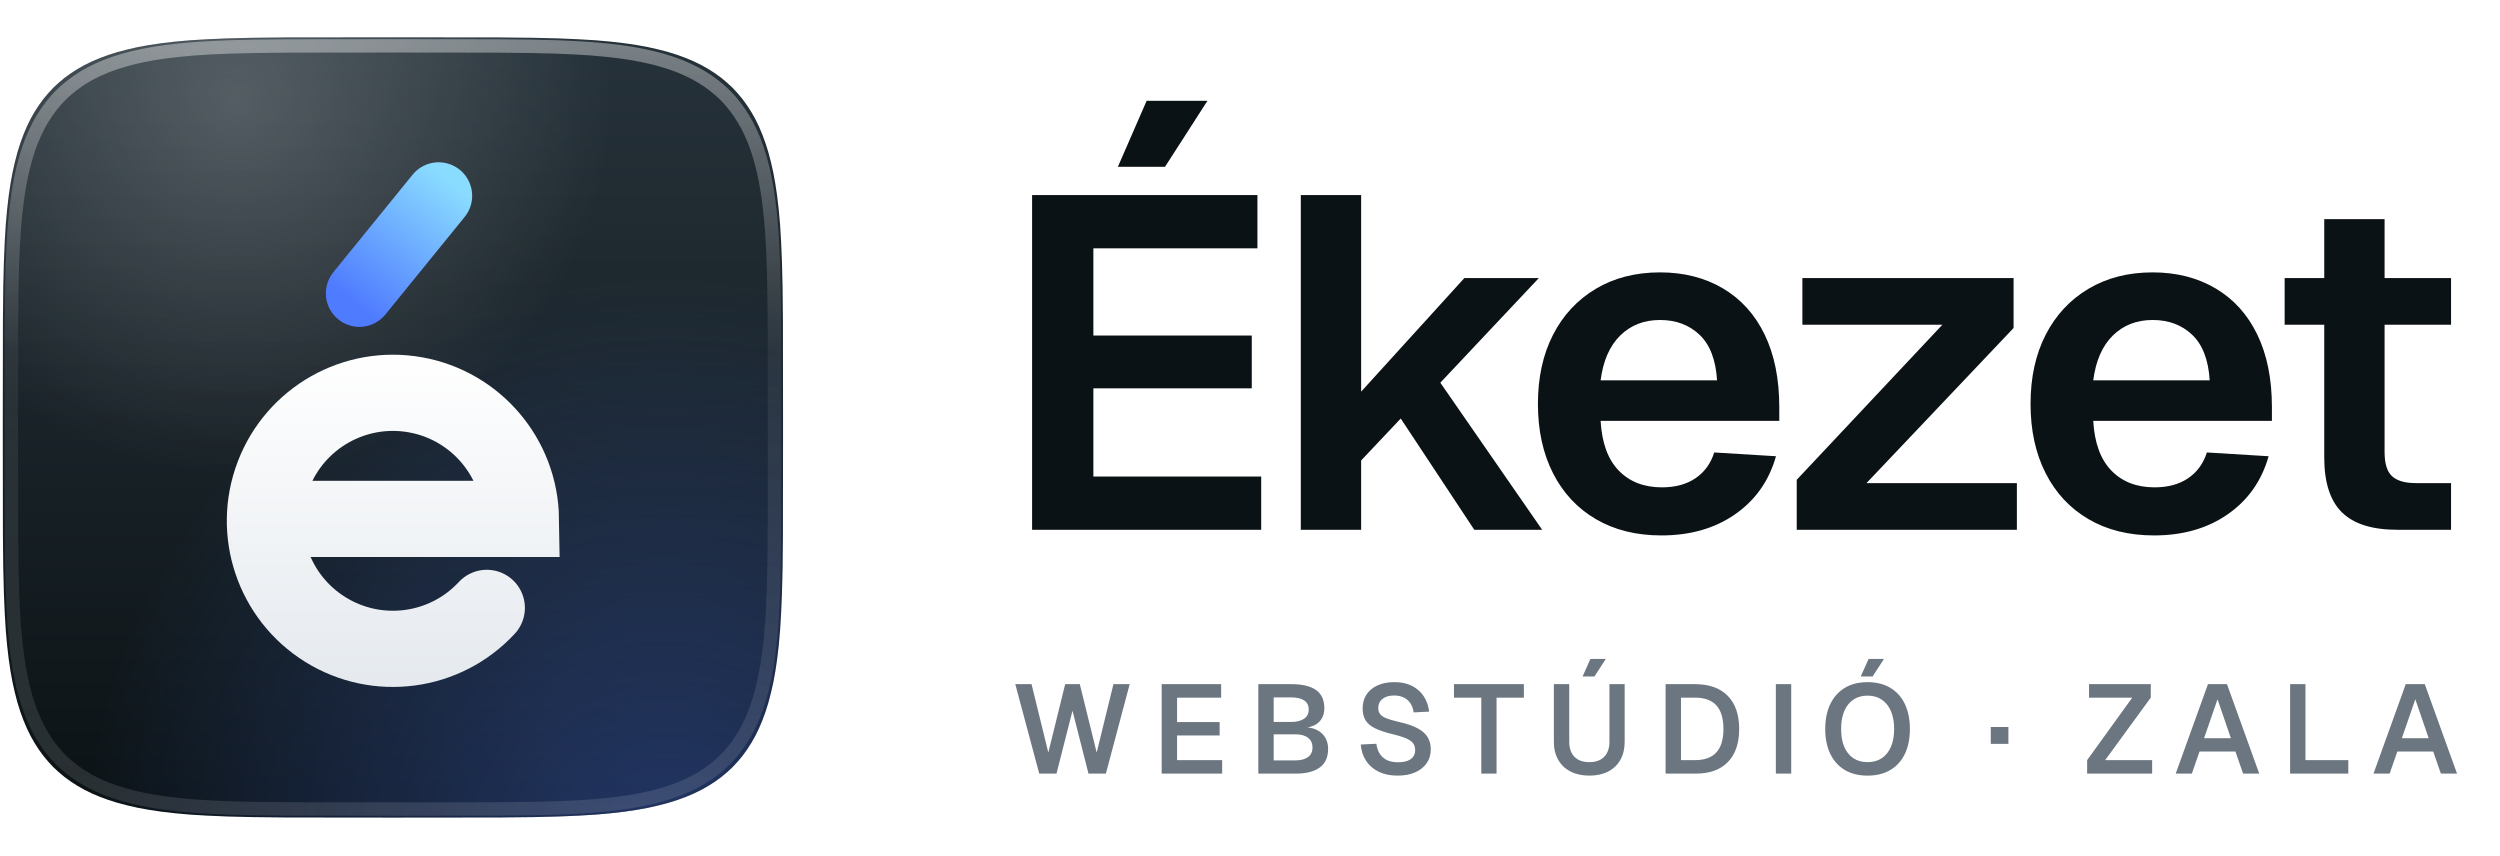
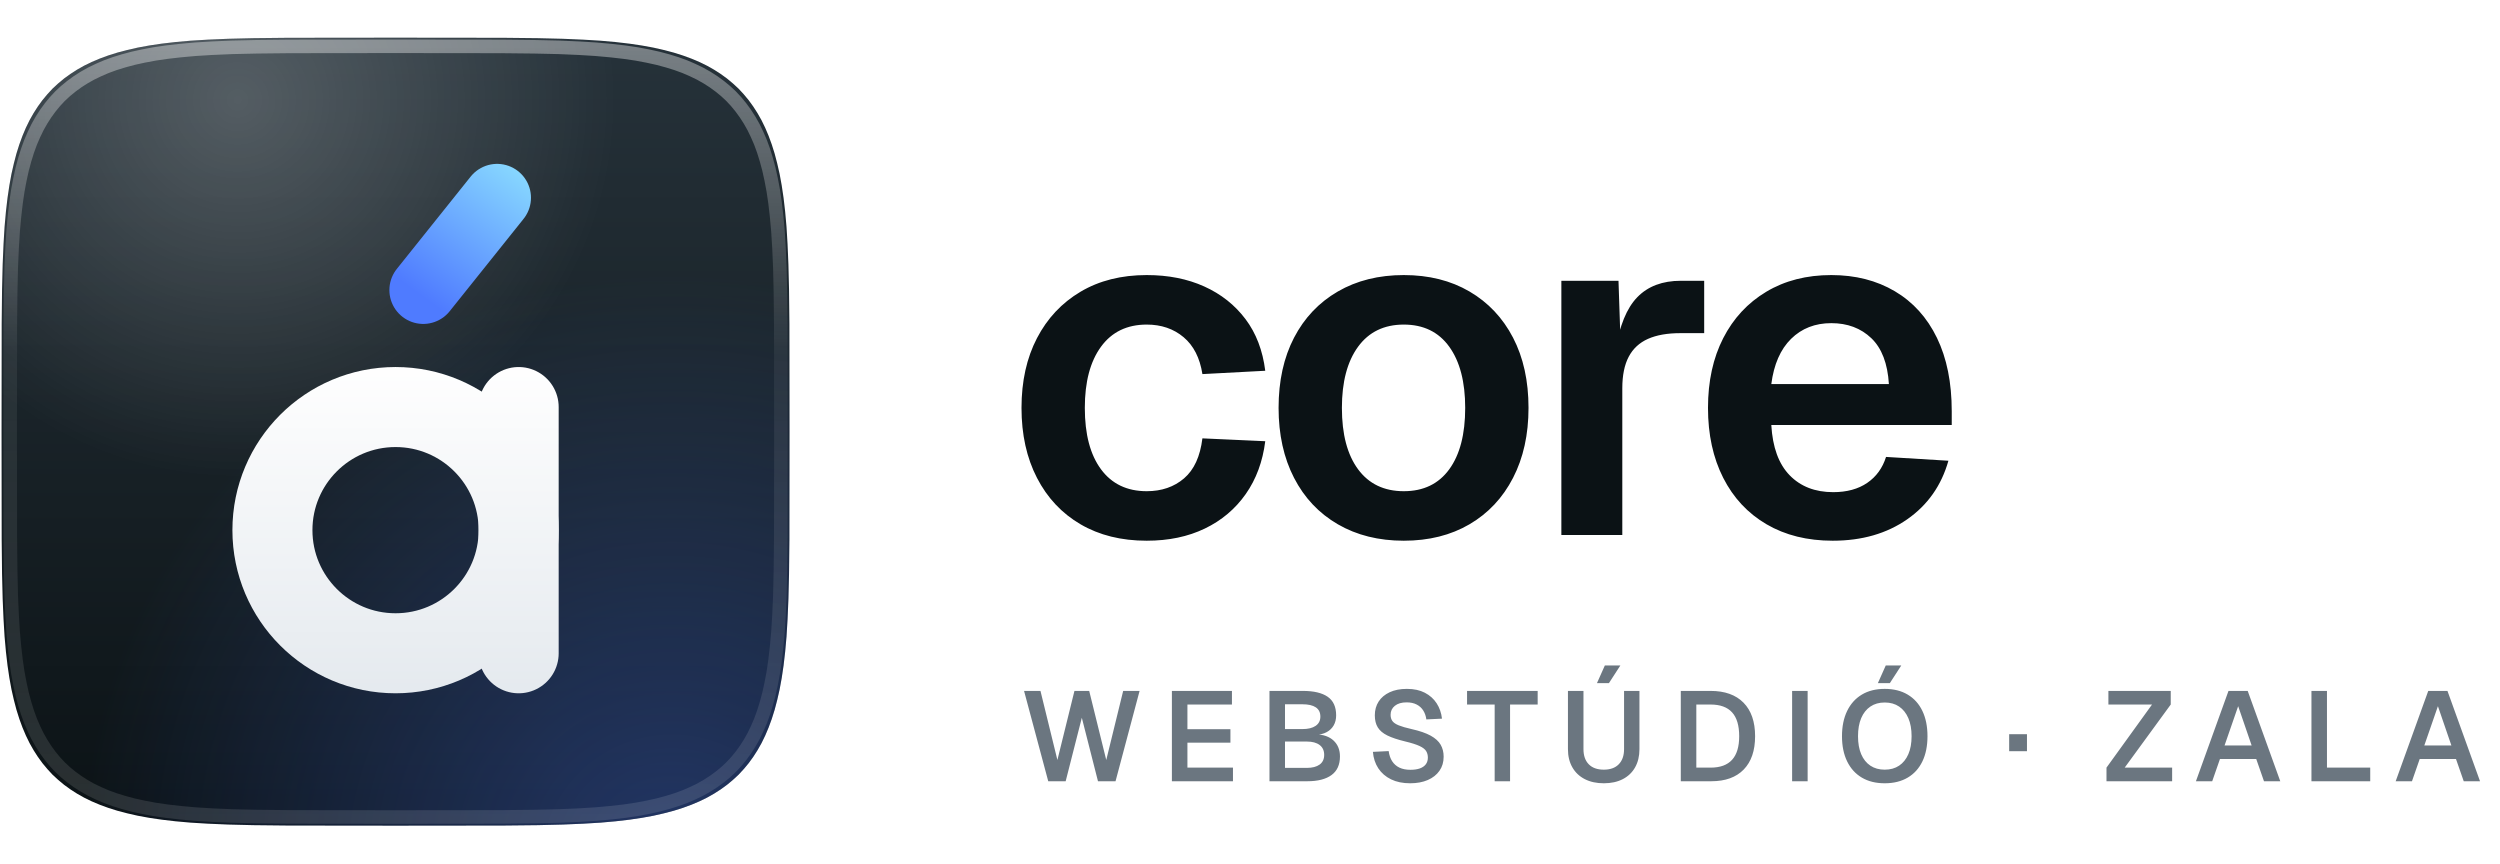
- <svg xmlns="http://www.w3.org/2000/svg" viewBox="0 0 306.9 105.2" width="307" height="105" role="img" aria-label="Ékezet webstúdió, Zala">
+ <svg xmlns="http://www.w3.org/2000/svg" viewBox="0 0 304.2 105.2" width="304" height="105" role="img" aria-label="core webstúdió, Zala">
  <g transform="translate(0 4.59) scale(0.75)">
    <defs>
      <linearGradient id="lake" x1="0" y1="0" x2="0" y2="1">
        <stop offset="0" stop-color="#26323A" />
        <stop offset="1" stop-color="#0B1215" />
      </linearGradient>
      <radialGradient id="sheen" cx=".3" cy=".08" r=".8">
        <stop offset="0" stop-color="#fff" stop-opacity=".22" />
        <stop offset=".6" stop-color="#fff" stop-opacity="0" />
      </radialGradient>
      <radialGradient id="warm" cx=".85" cy="1.05" r=".75">
        <stop offset="0" stop-color="#4F7BFF" stop-opacity=".35" />
        <stop offset="1" stop-color="#4F7BFF" stop-opacity="0" />
      </radialGradient>
      <linearGradient id="rim" x1="0" y1="0" x2="0" y2="1">
        <stop offset="0" stop-color="#fff" stop-opacity=".38" />
        <stop offset=".4" stop-color="#fff" stop-opacity=".06" />
        <stop offset="1" stop-color="#fff" stop-opacity=".12" />
      </linearGradient>
      <linearGradient id="ink" gradientUnits="userSpaceOnUse" x1="0" y1="52" x2="0" y2="108">
        <stop offset="0" stop-color="#FFFFFF" />
        <stop offset="1" stop-color="#E4E9EE" />
      </linearGradient>
-       <linearGradient id="glint" gradientUnits="userSpaceOnUse" x1="58" y1="44" x2="74" y2="24">
+       <linearGradient id="glint" gradientUnits="userSpaceOnUse" x1="66" y1="44" x2="82" y2="22">
        <stop offset="0" stop-color="#4F7BFF" />
        <stop offset="1" stop-color="#8ADCFF" />
      </linearGradient>
    </defs>
    <path d="M128.00,64.00 L127.98,81.53 L127.92,87.12 L127.82,91.18 L127.68,94.47 L127.51,97.29 L127.29,99.76 L127.03,101.99 L126.73,104.01 L126.39,105.87 L126.00,107.58 L125.58,109.18 L125.11,110.67 L124.60,112.06 L124.05,113.36 L123.45,114.59 L122.80,115.74 L122.10,116.83 L121.36,117.85 L120.56,118.81 L119.72,119.72 L118.81,120.56 L117.85,121.36 L116.83,122.10 L115.74,122.80 L114.59,123.45 L113.36,124.05 L112.06,124.60 L110.67,125.11 L109.18,125.58 L107.58,126.00 L105.87,126.39 L104.01,126.73 L101.99,127.03 L99.76,127.29 L97.29,127.51 L94.47,127.68 L91.18,127.82 L87.12,127.92 L81.53,127.98 L64.00,128.00 L46.47,127.98 L40.88,127.92 L36.82,127.82 L33.53,127.68 L30.71,127.51 L28.24,127.29 L26.01,127.03 L23.99,126.73 L22.13,126.39 L20.42,126.00 L18.82,125.58 L17.33,125.11 L15.94,124.60 L14.64,124.05 L13.41,123.45 L12.26,122.80 L11.17,122.10 L10.15,121.36 L9.19,120.56 L8.28,119.72 L7.44,118.81 L6.64,117.85 L5.90,116.83 L5.20,115.74 L4.55,114.59 L3.95,113.36 L3.40,112.06 L2.89,110.67 L2.42,109.18 L2.00,107.58 L1.61,105.87 L1.27,104.01 L0.97,101.99 L0.71,99.76 L0.49,97.29 L0.32,94.47 L0.18,91.18 L0.08,87.12 L0.02,81.53 L0.00,64.00 L0.02,46.47 L0.08,40.88 L0.18,36.82 L0.32,33.53 L0.49,30.71 L0.71,28.24 L0.97,26.01 L1.27,23.99 L1.61,22.13 L2.00,20.42 L2.42,18.82 L2.89,17.33 L3.40,15.94 L3.95,14.64 L4.55,13.41 L5.20,12.26 L5.90,11.17 L6.64,10.15 L7.44,9.19 L8.28,8.28 L9.19,7.44 L10.15,6.64 L11.17,5.90 L12.26,5.20 L13.41,4.55 L14.64,3.95 L15.94,3.40 L17.33,2.89 L18.82,2.42 L20.42,2.00 L22.13,1.61 L23.99,1.27 L26.01,0.97 L28.24,0.71 L30.71,0.49 L33.53,0.32 L36.82,0.18 L40.88,0.08 L46.47,0.02 L64.00,0.00 L81.53,0.02 L87.12,0.08 L91.18,0.18 L94.47,0.32 L97.29,0.49 L99.76,0.71 L101.99,0.97 L104.01,1.27 L105.87,1.61 L107.58,2.00 L109.18,2.42 L110.67,2.89 L112.06,3.40 L113.36,3.95 L114.59,4.55 L115.74,5.20 L116.83,5.90 L117.85,6.64 L118.81,7.44 L119.72,8.28 L120.56,9.19 L121.36,10.15 L122.10,11.17 L122.80,12.26 L123.45,13.41 L124.05,14.64 L124.60,15.94 L125.11,17.33 L125.58,18.82 L126.00,20.42 L126.39,22.13 L126.73,23.99 L127.03,26.01 L127.29,28.24 L127.51,30.71 L127.68,33.53 L127.82,36.82 L127.92,40.88 L127.98,46.47 Z" fill="url(#lake)" />
    <path d="M128.00,64.00 L127.98,81.53 L127.92,87.12 L127.82,91.18 L127.68,94.47 L127.51,97.29 L127.29,99.76 L127.03,101.99 L126.73,104.01 L126.39,105.87 L126.00,107.58 L125.58,109.18 L125.11,110.67 L124.60,112.06 L124.05,113.36 L123.45,114.59 L122.80,115.74 L122.10,116.83 L121.36,117.85 L120.56,118.81 L119.72,119.72 L118.81,120.56 L117.85,121.36 L116.83,122.10 L115.74,122.80 L114.59,123.45 L113.36,124.05 L112.06,124.60 L110.67,125.11 L109.18,125.58 L107.58,126.00 L105.87,126.39 L104.01,126.73 L101.99,127.03 L99.76,127.29 L97.29,127.51 L94.47,127.68 L91.18,127.82 L87.12,127.92 L81.53,127.98 L64.00,128.00 L46.47,127.98 L40.88,127.92 L36.82,127.82 L33.53,127.68 L30.71,127.51 L28.24,127.29 L26.01,127.03 L23.99,126.73 L22.13,126.39 L20.42,126.00 L18.82,125.58 L17.33,125.11 L15.94,124.60 L14.64,124.05 L13.41,123.45 L12.26,122.80 L11.17,122.10 L10.15,121.36 L9.19,120.56 L8.28,119.72 L7.44,118.81 L6.64,117.85 L5.90,116.83 L5.20,115.74 L4.55,114.59 L3.95,113.36 L3.40,112.06 L2.89,110.67 L2.42,109.18 L2.00,107.58 L1.61,105.87 L1.27,104.01 L0.97,101.99 L0.71,99.76 L0.49,97.29 L0.32,94.47 L0.18,91.18 L0.08,87.12 L0.02,81.53 L0.00,64.00 L0.02,46.47 L0.08,40.88 L0.18,36.82 L0.32,33.53 L0.49,30.71 L0.71,28.24 L0.97,26.01 L1.27,23.99 L1.61,22.13 L2.00,20.42 L2.42,18.82 L2.89,17.33 L3.40,15.94 L3.95,14.64 L4.55,13.41 L5.20,12.26 L5.90,11.17 L6.64,10.15 L7.44,9.19 L8.28,8.28 L9.19,7.44 L10.15,6.64 L11.17,5.90 L12.26,5.20 L13.41,4.55 L14.64,3.95 L15.94,3.40 L17.33,2.89 L18.82,2.42 L20.42,2.00 L22.13,1.61 L23.99,1.27 L26.01,0.97 L28.24,0.71 L30.71,0.49 L33.53,0.32 L36.82,0.18 L40.88,0.08 L46.47,0.02 L64.00,0.00 L81.53,0.02 L87.12,0.08 L91.18,0.18 L94.47,0.32 L97.29,0.49 L99.76,0.71 L101.99,0.97 L104.01,1.27 L105.87,1.61 L107.58,2.00 L109.18,2.42 L110.67,2.89 L112.06,3.40 L113.36,3.95 L114.59,4.55 L115.74,5.20 L116.83,5.90 L117.85,6.64 L118.81,7.44 L119.72,8.28 L120.56,9.19 L121.36,10.15 L122.10,11.17 L122.80,12.26 L123.45,13.41 L124.05,14.64 L124.60,15.94 L125.11,17.33 L125.58,18.82 L126.00,20.42 L126.39,22.13 L126.73,23.99 L127.03,26.01 L127.29,28.24 L127.51,30.71 L127.68,33.53 L127.82,36.82 L127.92,40.88 L127.98,46.47 Z" fill="url(#warm)" />
    <path d="M128.00,64.00 L127.98,81.53 L127.92,87.12 L127.82,91.18 L127.68,94.47 L127.51,97.29 L127.29,99.76 L127.03,101.99 L126.73,104.01 L126.39,105.87 L126.00,107.58 L125.58,109.18 L125.11,110.67 L124.60,112.06 L124.05,113.36 L123.45,114.59 L122.80,115.74 L122.10,116.83 L121.36,117.85 L120.56,118.81 L119.72,119.72 L118.81,120.56 L117.85,121.36 L116.83,122.10 L115.74,122.80 L114.59,123.45 L113.36,124.05 L112.06,124.60 L110.67,125.11 L109.18,125.58 L107.58,126.00 L105.87,126.39 L104.01,126.73 L101.99,127.03 L99.76,127.29 L97.29,127.51 L94.47,127.68 L91.18,127.82 L87.12,127.92 L81.53,127.98 L64.00,128.00 L46.47,127.98 L40.88,127.92 L36.82,127.82 L33.53,127.68 L30.71,127.51 L28.24,127.29 L26.01,127.03 L23.99,126.73 L22.13,126.39 L20.42,126.00 L18.82,125.58 L17.33,125.11 L15.94,124.60 L14.64,124.05 L13.41,123.45 L12.26,122.80 L11.17,122.10 L10.15,121.36 L9.19,120.56 L8.28,119.72 L7.44,118.81 L6.64,117.85 L5.90,116.83 L5.20,115.74 L4.55,114.59 L3.95,113.36 L3.40,112.06 L2.89,110.67 L2.42,109.18 L2.00,107.58 L1.61,105.87 L1.27,104.01 L0.97,101.99 L0.71,99.76 L0.49,97.29 L0.32,94.47 L0.18,91.18 L0.08,87.12 L0.02,81.53 L0.00,64.00 L0.02,46.47 L0.08,40.88 L0.18,36.82 L0.32,33.53 L0.49,30.71 L0.71,28.24 L0.97,26.01 L1.27,23.99 L1.61,22.13 L2.00,20.42 L2.42,18.82 L2.89,17.33 L3.40,15.94 L3.95,14.64 L4.55,13.41 L5.20,12.26 L5.90,11.17 L6.64,10.15 L7.44,9.19 L8.28,8.28 L9.19,7.44 L10.15,6.64 L11.17,5.90 L12.26,5.20 L13.41,4.55 L14.64,3.95 L15.94,3.40 L17.33,2.89 L18.82,2.42 L20.42,2.00 L22.13,1.61 L23.99,1.27 L26.01,0.97 L28.24,0.71 L30.71,0.49 L33.53,0.32 L36.82,0.18 L40.88,0.08 L46.47,0.02 L64.00,0.00 L81.53,0.02 L87.12,0.08 L91.18,0.18 L94.47,0.32 L97.29,0.49 L99.76,0.71 L101.99,0.97 L104.01,1.27 L105.87,1.61 L107.58,2.00 L109.18,2.42 L110.67,2.89 L112.06,3.40 L113.36,3.95 L114.59,4.55 L115.74,5.20 L116.83,5.90 L117.85,6.64 L118.81,7.44 L119.72,8.28 L120.56,9.19 L121.36,10.15 L122.10,11.17 L122.80,12.26 L123.45,13.41 L124.05,14.64 L124.60,15.94 L125.11,17.33 L125.58,18.82 L126.00,20.42 L126.39,22.13 L126.73,23.99 L127.03,26.01 L127.29,28.24 L127.51,30.71 L127.68,33.53 L127.82,36.82 L127.92,40.88 L127.98,46.47 Z" fill="url(#sheen)" />
    <path d="M126.60,64.00 L126.58,81.15 L126.52,86.62 L126.43,90.59 L126.29,93.81 L126.12,96.56 L125.90,98.98 L125.65,101.16 L125.36,103.14 L125.02,104.95 L124.65,106.63 L124.23,108.19 L123.78,109.64 L123.28,111.01 L122.73,112.28 L122.15,113.48 L121.51,114.61 L120.83,115.67 L120.10,116.67 L119.33,117.61 L118.50,118.50 L117.61,119.33 L116.67,120.10 L115.67,120.83 L114.61,121.51 L113.48,122.15 L112.28,122.73 L111.01,123.28 L109.64,123.78 L108.19,124.23 L106.63,124.65 L104.95,125.02 L103.14,125.36 L101.16,125.65 L98.98,125.90 L96.56,126.12 L93.81,126.29 L90.59,126.43 L86.62,126.52 L81.15,126.58 L64.00,126.60 L46.85,126.58 L41.38,126.52 L37.41,126.43 L34.19,126.29 L31.44,126.12 L29.02,125.90 L26.84,125.65 L24.86,125.36 L23.05,125.02 L21.37,124.65 L19.81,124.23 L18.36,123.78 L16.99,123.28 L15.72,122.73 L14.52,122.15 L13.39,121.51 L12.33,120.83 L11.33,120.10 L10.39,119.33 L9.50,118.50 L8.67,117.61 L7.90,116.67 L7.17,115.67 L6.49,114.61 L5.85,113.48 L5.27,112.28 L4.72,111.01 L4.22,109.64 L3.77,108.19 L3.35,106.63 L2.98,104.95 L2.64,103.14 L2.35,101.16 L2.10,98.98 L1.88,96.56 L1.71,93.81 L1.57,90.59 L1.48,86.62 L1.42,81.15 L1.40,64.00 L1.42,46.85 L1.48,41.38 L1.57,37.41 L1.71,34.19 L1.88,31.44 L2.10,29.02 L2.35,26.84 L2.64,24.86 L2.98,23.05 L3.35,21.37 L3.77,19.81 L4.22,18.36 L4.72,16.99 L5.27,15.72 L5.85,14.52 L6.49,13.39 L7.17,12.33 L7.90,11.33 L8.67,10.39 L9.50,9.50 L10.39,8.67 L11.33,7.90 L12.33,7.17 L13.39,6.49 L14.52,5.85 L15.72,5.27 L16.99,4.72 L18.36,4.22 L19.81,3.77 L21.37,3.35 L23.05,2.98 L24.86,2.64 L26.84,2.35 L29.02,2.10 L31.44,1.88 L34.19,1.71 L37.41,1.57 L41.38,1.48 L46.85,1.42 L64.00,1.40 L81.15,1.42 L86.62,1.48 L90.59,1.57 L93.81,1.71 L96.56,1.88 L98.98,2.10 L101.16,2.35 L103.14,2.64 L104.95,2.98 L106.63,3.35 L108.19,3.77 L109.64,4.22 L111.01,4.72 L112.28,5.27 L113.48,5.85 L114.61,6.49 L115.67,7.17 L116.67,7.90 L117.61,8.67 L118.50,9.50 L119.33,10.39 L120.10,11.33 L120.83,12.33 L121.51,13.39 L122.15,14.52 L122.73,15.72 L123.28,16.99 L123.78,18.36 L124.23,19.81 L124.65,21.37 L125.02,23.05 L125.36,24.86 L125.65,26.84 L125.90,29.02 L126.12,31.44 L126.29,34.19 L126.43,37.41 L126.52,41.38 L126.58,46.85 Z" fill="none" stroke="url(#rim)" stroke-width="2.2" />
-     <g transform="translate(0 0)" fill="none" stroke-linecap="round">
-       <path d="M44 79 H85 A21 21 0 1 0 79.4 93.6" stroke="url(#ink)" stroke-width="12.5" />
-       <line x1="58.5" y1="42" x2="71.5" y2="26" stroke="url(#glint)" stroke-width="11" />
+     <g transform="translate(5 0)">
+       <circle cx="59" cy="80" r="20" fill="none" stroke="url(#ink)" stroke-width="13" />
+       <line x1="79" y1="60" x2="79" y2="100" stroke="url(#ink)" stroke-width="13" stroke-linecap="round" />
+       <line x1="63.5" y1="41" x2="75.5" y2="26" stroke="url(#glint)" stroke-width="11" stroke-linecap="round" />
    </g>
  </g>
-   <path d="M126.64 65.18V24H154.364V30.554H134.18V41.284H153.668V47.78H134.18V58.626H154.828V65.18ZM137.196 20.52 140.734 12.4H148.216L142.996 20.52Z M159.7 65.18V24H167.124V48.186L179.826 34.208H188.99L176.868 47.084L189.396 65.18H181.044L171.996 51.492L167.124 56.654V65.18Z M204.07 65.876Q199.43 65.876 196.008 63.875Q192.586 61.874 190.73 58.22Q188.874 54.566 188.874 49.694Q188.874 44.822 190.73 41.197Q192.586 37.572 195.979 35.542Q199.372 33.512 203.896 33.512Q208.304 33.512 211.639 35.484Q214.974 37.456 216.772 41.168Q218.57 44.88 218.57 50.1V51.782H196.588Q196.82 55.842 198.821 57.901Q200.822 59.96 204.128 59.96Q206.622 59.96 208.275 58.829Q209.928 57.698 210.566 55.668L218.164 56.132Q216.888 60.656 213.147 63.266Q209.406 65.876 204.07 65.876ZM196.588 46.794H210.914Q210.682 43.024 208.768 41.197Q206.854 39.37 203.896 39.37Q200.938 39.37 198.995 41.284Q197.052 43.198 196.588 46.794Z M220.716 65.18V59.032L238.638 39.95H221.412V34.208H247.396V40.356L229.3 59.438H247.802V65.18Z M264.68 65.876Q260.04 65.876 256.618 63.875Q253.196 61.874 251.34 58.22Q249.484 54.566 249.484 49.694Q249.484 44.822 251.34 41.197Q253.196 37.572 256.589 35.542Q259.982 33.512 264.506 33.512Q268.914 33.512 272.249 35.484Q275.584 37.456 277.382 41.168Q279.18 44.88 279.18 50.1V51.782H257.198Q257.43 55.842 259.431 57.901Q261.432 59.96 264.738 59.96Q267.232 59.96 268.885 58.829Q270.538 57.698 271.176 55.668L278.774 56.132Q277.498 60.656 273.757 63.266Q270.016 65.876 264.68 65.876ZM257.198 46.794H271.524Q271.292 43.024 269.378 41.197Q267.464 39.37 264.506 39.37Q261.548 39.37 259.605 41.284Q257.662 43.198 257.198 46.794Z M294.608 65.18Q289.968 65.18 287.793 63.034Q285.618 60.888 285.618 56.306V26.958H293.042V55.61Q293.042 57.756 293.97 58.597Q294.898 59.438 296.87 59.438H301.22V65.18ZM280.746 39.95V34.208H301.22V39.95Z" fill="#0B1215" />
+   <path d="M139.516 65.876Q134.876 65.876 131.454 63.875Q128.032 61.874 126.147 58.22Q124.262 54.566 124.262 49.694Q124.262 44.822 126.147 41.197Q128.032 37.572 131.454 35.542Q134.876 33.512 139.516 33.512Q143.46 33.512 146.534 34.904Q149.608 36.296 151.551 38.877Q153.494 41.458 153.958 45.17L146.302 45.576Q145.838 42.618 144.011 41.081Q142.184 39.544 139.516 39.544Q135.92 39.544 133.948 42.241Q131.976 44.938 131.976 49.694Q131.976 54.508 133.948 57.176Q135.92 59.844 139.516 59.844Q142.242 59.844 144.069 58.278Q145.896 56.712 146.302 53.406L153.958 53.754Q153.494 57.466 151.58 60.192Q149.666 62.918 146.592 64.397Q143.518 65.876 139.516 65.876Z M170.836 65.876Q166.254 65.876 162.803 63.875Q159.352 61.874 157.467 58.22Q155.582 54.566 155.582 49.694Q155.582 44.764 157.467 41.139Q159.352 37.514 162.803 35.513Q166.254 33.512 170.836 33.512Q175.418 33.512 178.84 35.513Q182.262 37.514 184.147 41.139Q186.032 44.764 186.032 49.694Q186.032 54.566 184.147 58.22Q182.262 61.874 178.84 63.875Q175.418 65.876 170.836 65.876ZM170.836 59.844Q174.432 59.844 176.375 57.176Q178.318 54.508 178.318 49.694Q178.318 44.938 176.375 42.241Q174.432 39.544 170.836 39.544Q167.24 39.544 165.268 42.241Q163.296 44.938 163.296 49.694Q163.296 54.508 165.268 57.176Q167.24 59.844 170.836 59.844Z M190.034 65.18V34.208H196.994L197.284 42.792L196.646 42.676Q197.342 38.21 199.285 36.209Q201.228 34.208 204.592 34.208H207.434V40.588H204.534Q202.156 40.588 200.59 41.284Q199.024 41.98 198.241 43.459Q197.458 44.938 197.458 47.316V65.18Z M223.094 65.876Q218.454 65.876 215.032 63.875Q211.61 61.874 209.754 58.22Q207.898 54.566 207.898 49.694Q207.898 44.822 209.754 41.197Q211.61 37.572 215.003 35.542Q218.396 33.512 222.92 33.512Q227.328 33.512 230.663 35.484Q233.998 37.456 235.796 41.168Q237.594 44.88 237.594 50.1V51.782H215.612Q215.844 55.842 217.845 57.901Q219.846 59.96 223.152 59.96Q225.646 59.96 227.299 58.829Q228.952 57.698 229.59 55.668L237.188 56.132Q235.912 60.656 232.171 63.266Q228.43 65.876 223.094 65.876ZM215.612 46.794H229.938Q229.706 43.024 227.792 41.197Q225.878 39.37 222.92 39.37Q219.962 39.37 218.019 41.284Q216.076 43.198 215.612 46.794Z" fill="#0B1215" />
  <path d="M127.519 95.18 124.573 84.175H126.573L128.635 92.592L130.712 84.175H132.51L134.587 92.592L136.648 84.175H138.648L135.718 95.18H133.579L131.611 87.446L129.642 95.18Z M142.584 95.18V84.175H149.9V85.834H144.476V88.841H149.715V90.484H144.476V93.522H150.025V95.18Z M154.473 95.18V84.175H158.534Q160.534 84.175 161.564 84.888Q162.595 85.601 162.595 87.151Q162.595 87.849 162.3 88.368Q162.006 88.887 161.456 89.189Q160.905 89.492 160.13 89.523L160.115 89.461Q161.525 89.507 162.293 90.236Q163.06 90.964 163.06 92.158Q163.06 93.677 162.029 94.428Q160.999 95.18 159.092 95.18ZM156.364 93.553H159.03Q160.022 93.553 160.58 93.15Q161.138 92.747 161.138 91.972Q161.138 91.181 160.58 90.763Q160.022 90.344 159.03 90.344H156.364ZM156.364 88.825H158.488Q159.526 88.825 160.1 88.43Q160.673 88.035 160.673 87.306Q160.673 86.547 160.115 86.175Q159.557 85.803 158.488 85.803H156.364Z M171.616 95.428Q170.267 95.428 169.283 94.948Q168.299 94.467 167.733 93.607Q167.167 92.747 167.074 91.6L168.996 91.507Q169.089 92.235 169.423 92.747Q169.756 93.258 170.306 93.522Q170.856 93.785 171.647 93.785Q172.329 93.785 172.802 93.615Q173.274 93.444 173.522 93.111Q173.77 92.778 173.77 92.297Q173.77 91.848 173.561 91.507Q173.352 91.166 172.755 90.887Q172.158 90.608 170.996 90.329Q169.647 90.003 168.841 89.608Q168.035 89.213 167.671 88.624Q167.307 88.035 167.307 87.151Q167.307 86.19 167.772 85.469Q168.237 84.749 169.113 84.338Q169.988 83.927 171.213 83.927Q172.499 83.927 173.406 84.4Q174.313 84.873 174.84 85.686Q175.367 86.5 175.491 87.554L173.584 87.647Q173.507 87.043 173.212 86.57Q172.918 86.097 172.406 85.834Q171.895 85.57 171.182 85.57Q170.267 85.57 169.748 85.989Q169.229 86.407 169.229 87.089Q169.229 87.539 169.446 87.841Q169.663 88.143 170.213 88.368Q170.763 88.593 171.786 88.825Q173.243 89.151 174.104 89.623Q174.964 90.096 175.328 90.732Q175.692 91.367 175.692 92.189Q175.692 93.181 175.181 93.909Q174.669 94.638 173.755 95.033Q172.84 95.428 171.616 95.428Z M181.908 95.18V85.834H178.544V84.175H187.147V85.834H183.784V95.18Z M195.207 95.428Q193.874 95.428 192.89 94.924Q191.906 94.421 191.371 93.483Q190.836 92.545 190.836 91.274V84.175H192.727V91.274Q192.727 92.452 193.37 93.111Q194.014 93.77 195.207 93.77Q196.385 93.77 197.028 93.111Q197.672 92.452 197.672 91.274V84.175H199.547V91.274Q199.547 92.545 199.02 93.483Q198.493 94.421 197.517 94.924Q196.54 95.428 195.207 95.428ZM194.37 83.23 195.331 81.075H197.222L195.827 83.23Z M204.584 95.18V84.175H208.212Q210.816 84.175 212.226 85.609Q213.637 87.043 213.637 89.693Q213.637 92.328 212.249 93.754Q210.862 95.18 208.305 95.18ZM206.476 93.522H208.212Q209.963 93.522 210.831 92.568Q211.699 91.615 211.699 89.693Q211.699 87.74 210.831 86.787Q209.963 85.834 208.212 85.834H206.476Z M218.147 95.18V84.175H220.038V95.18Z M229.431 95.428Q227.803 95.428 226.641 94.738Q225.478 94.049 224.851 92.762Q224.223 91.476 224.223 89.693Q224.223 87.911 224.851 86.616Q225.478 85.322 226.641 84.625Q227.803 83.927 229.431 83.927Q231.059 83.927 232.229 84.625Q233.399 85.322 234.019 86.616Q234.639 87.911 234.639 89.693Q234.639 91.476 234.019 92.762Q233.399 94.049 232.229 94.738Q231.059 95.428 229.431 95.428ZM229.431 93.77Q230.454 93.77 231.183 93.281Q231.911 92.793 232.306 91.886Q232.702 90.98 232.702 89.693Q232.702 88.407 232.306 87.492Q231.911 86.578 231.183 86.082Q230.454 85.586 229.431 85.586Q228.408 85.586 227.679 86.082Q226.951 86.578 226.563 87.492Q226.176 88.407 226.176 89.693Q226.176 90.98 226.563 91.886Q226.951 92.793 227.679 93.281Q228.408 93.77 229.431 93.77ZM228.594 83.23 229.555 81.075H231.446L230.051 83.23Z M244.59 91.522V89.445H246.76V91.522Z M256.447 95.18V93.522L261.996 85.834H256.68V84.175H264.275V85.834L258.664 93.522H264.445V95.18Z M267.344 95.18 271.312 84.175H273.652L277.62 95.18H275.636L274.691 92.468H270.273L269.328 95.18ZM270.831 90.825H274.133L272.49 86.035Z M281.418 95.18V84.175H283.309V94.56L282.301 93.522H288.579V95.18Z M291.679 95.18 295.647 84.175H297.988L301.956 95.18H299.971L299.026 92.468H294.608L293.663 95.18ZM295.166 90.825H298.468L296.825 86.035Z" fill="#6B7680" />
</svg>
